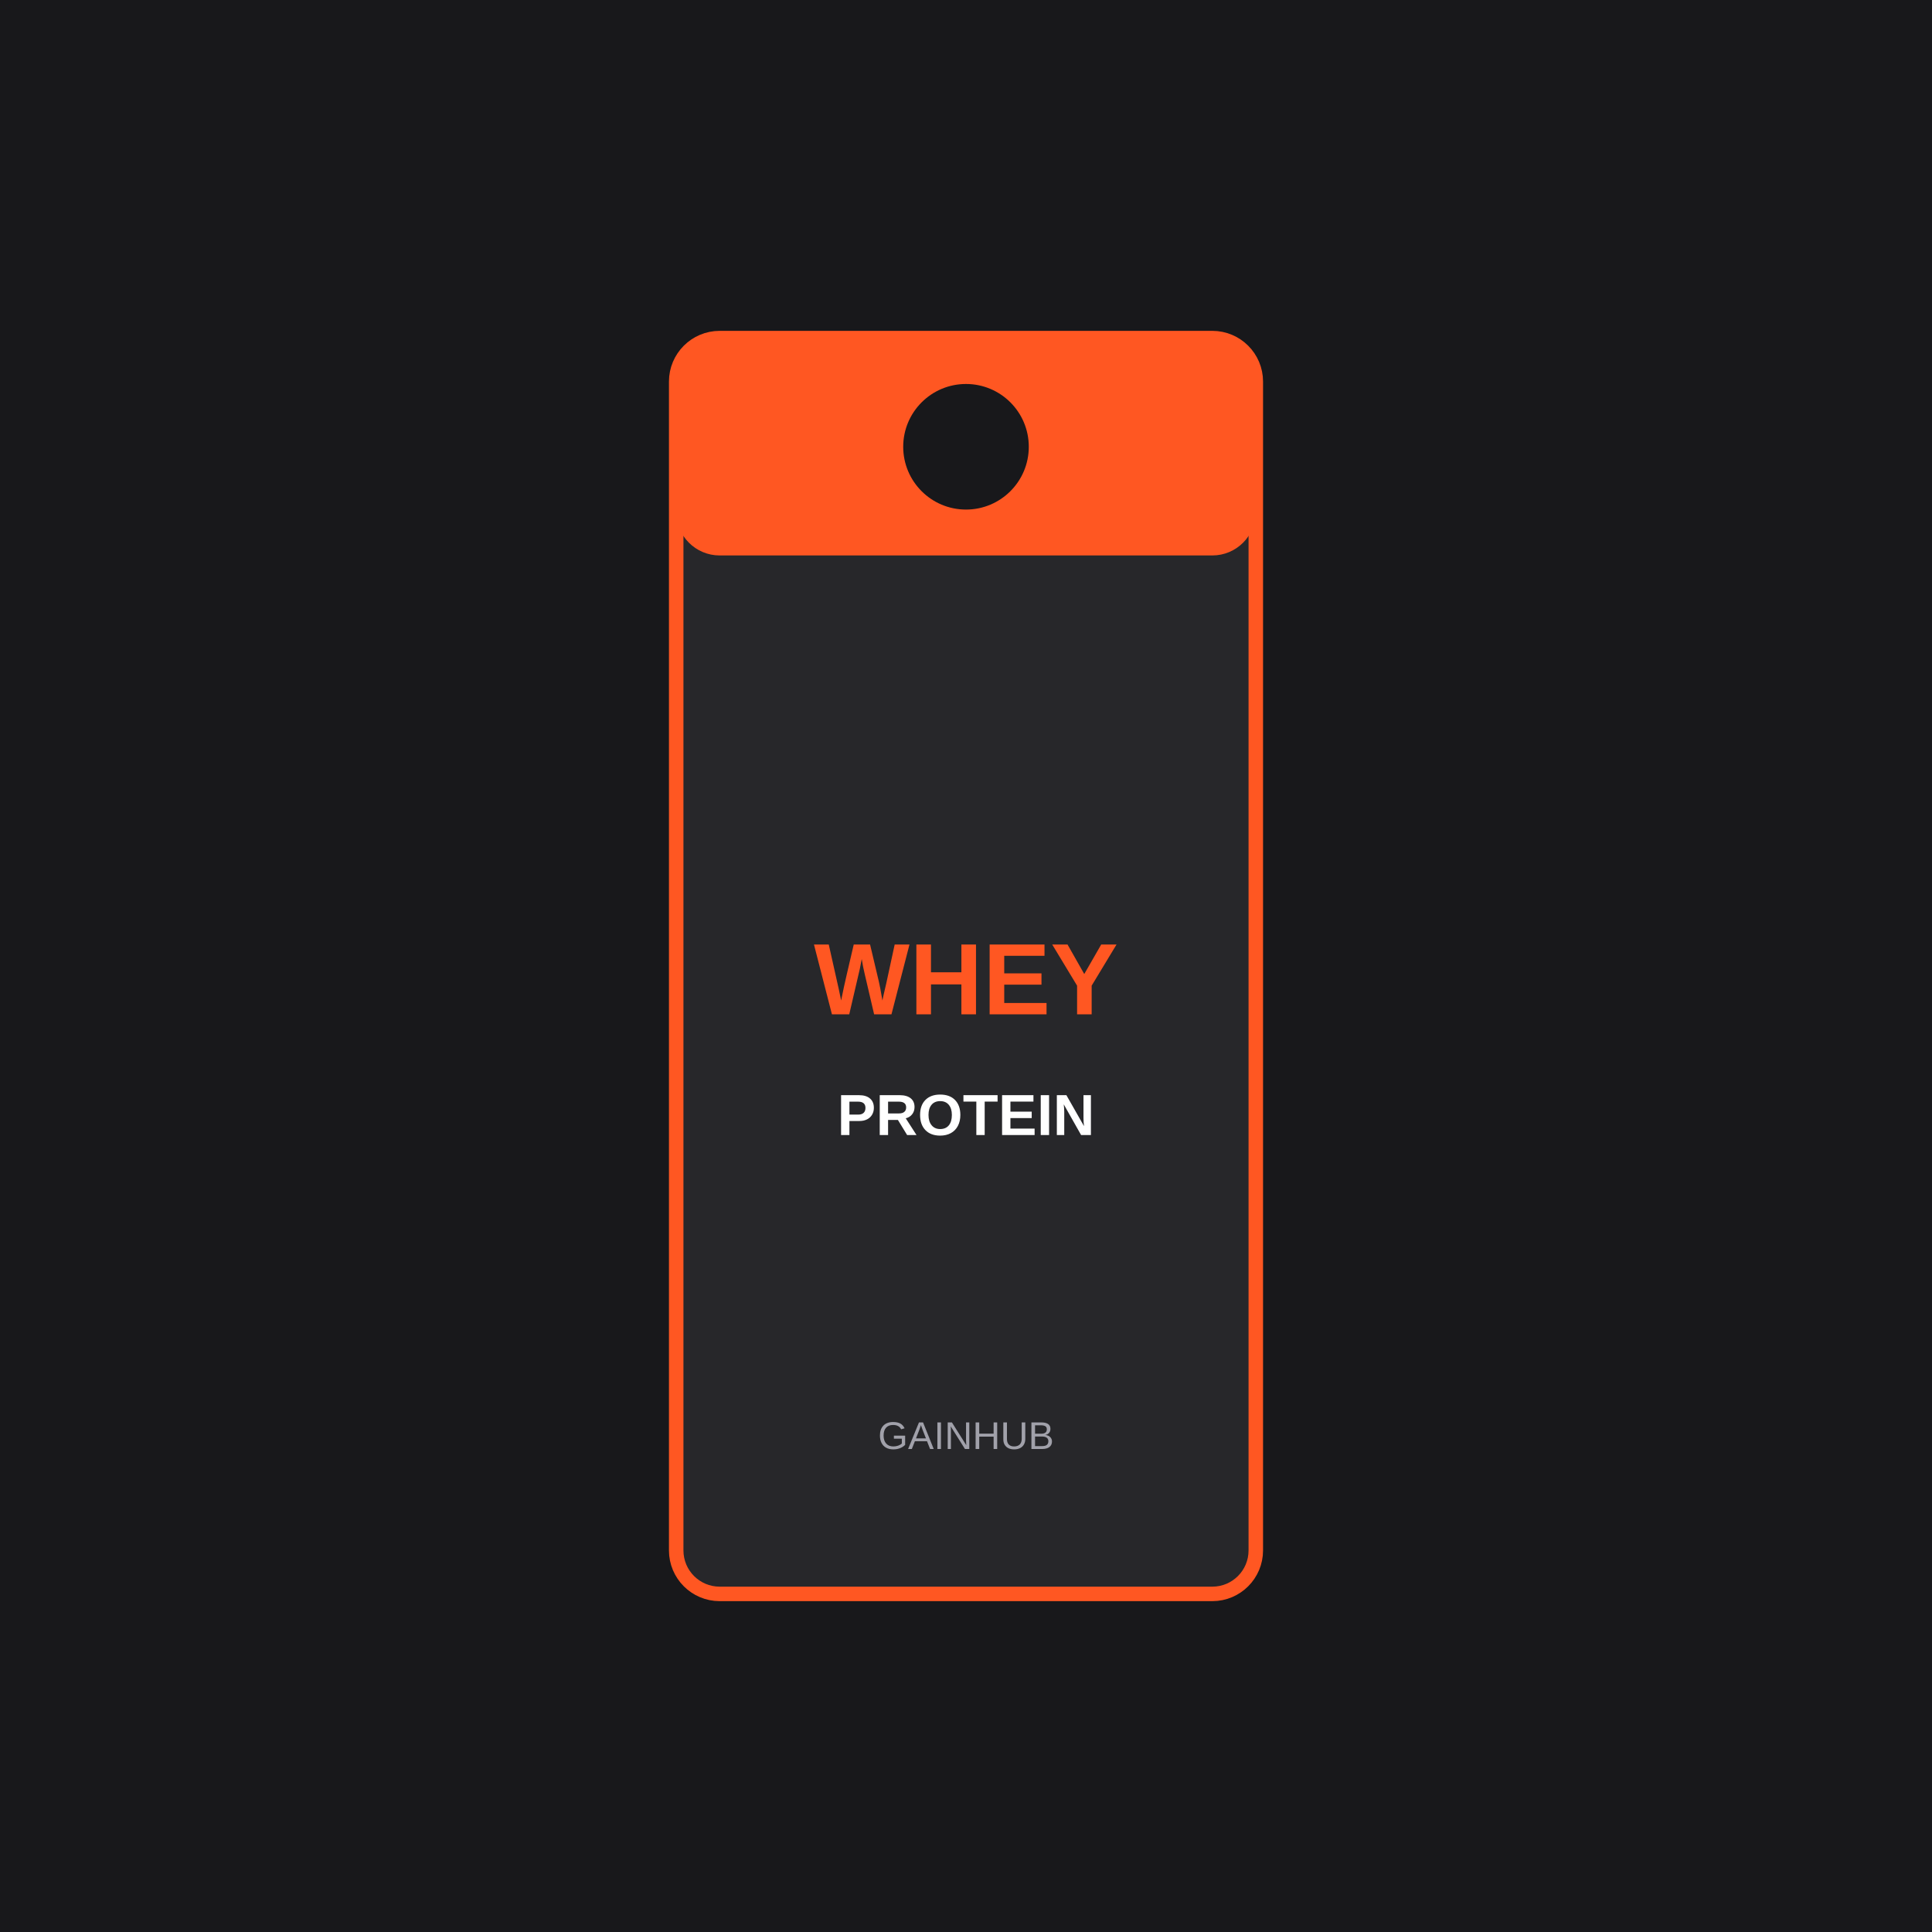
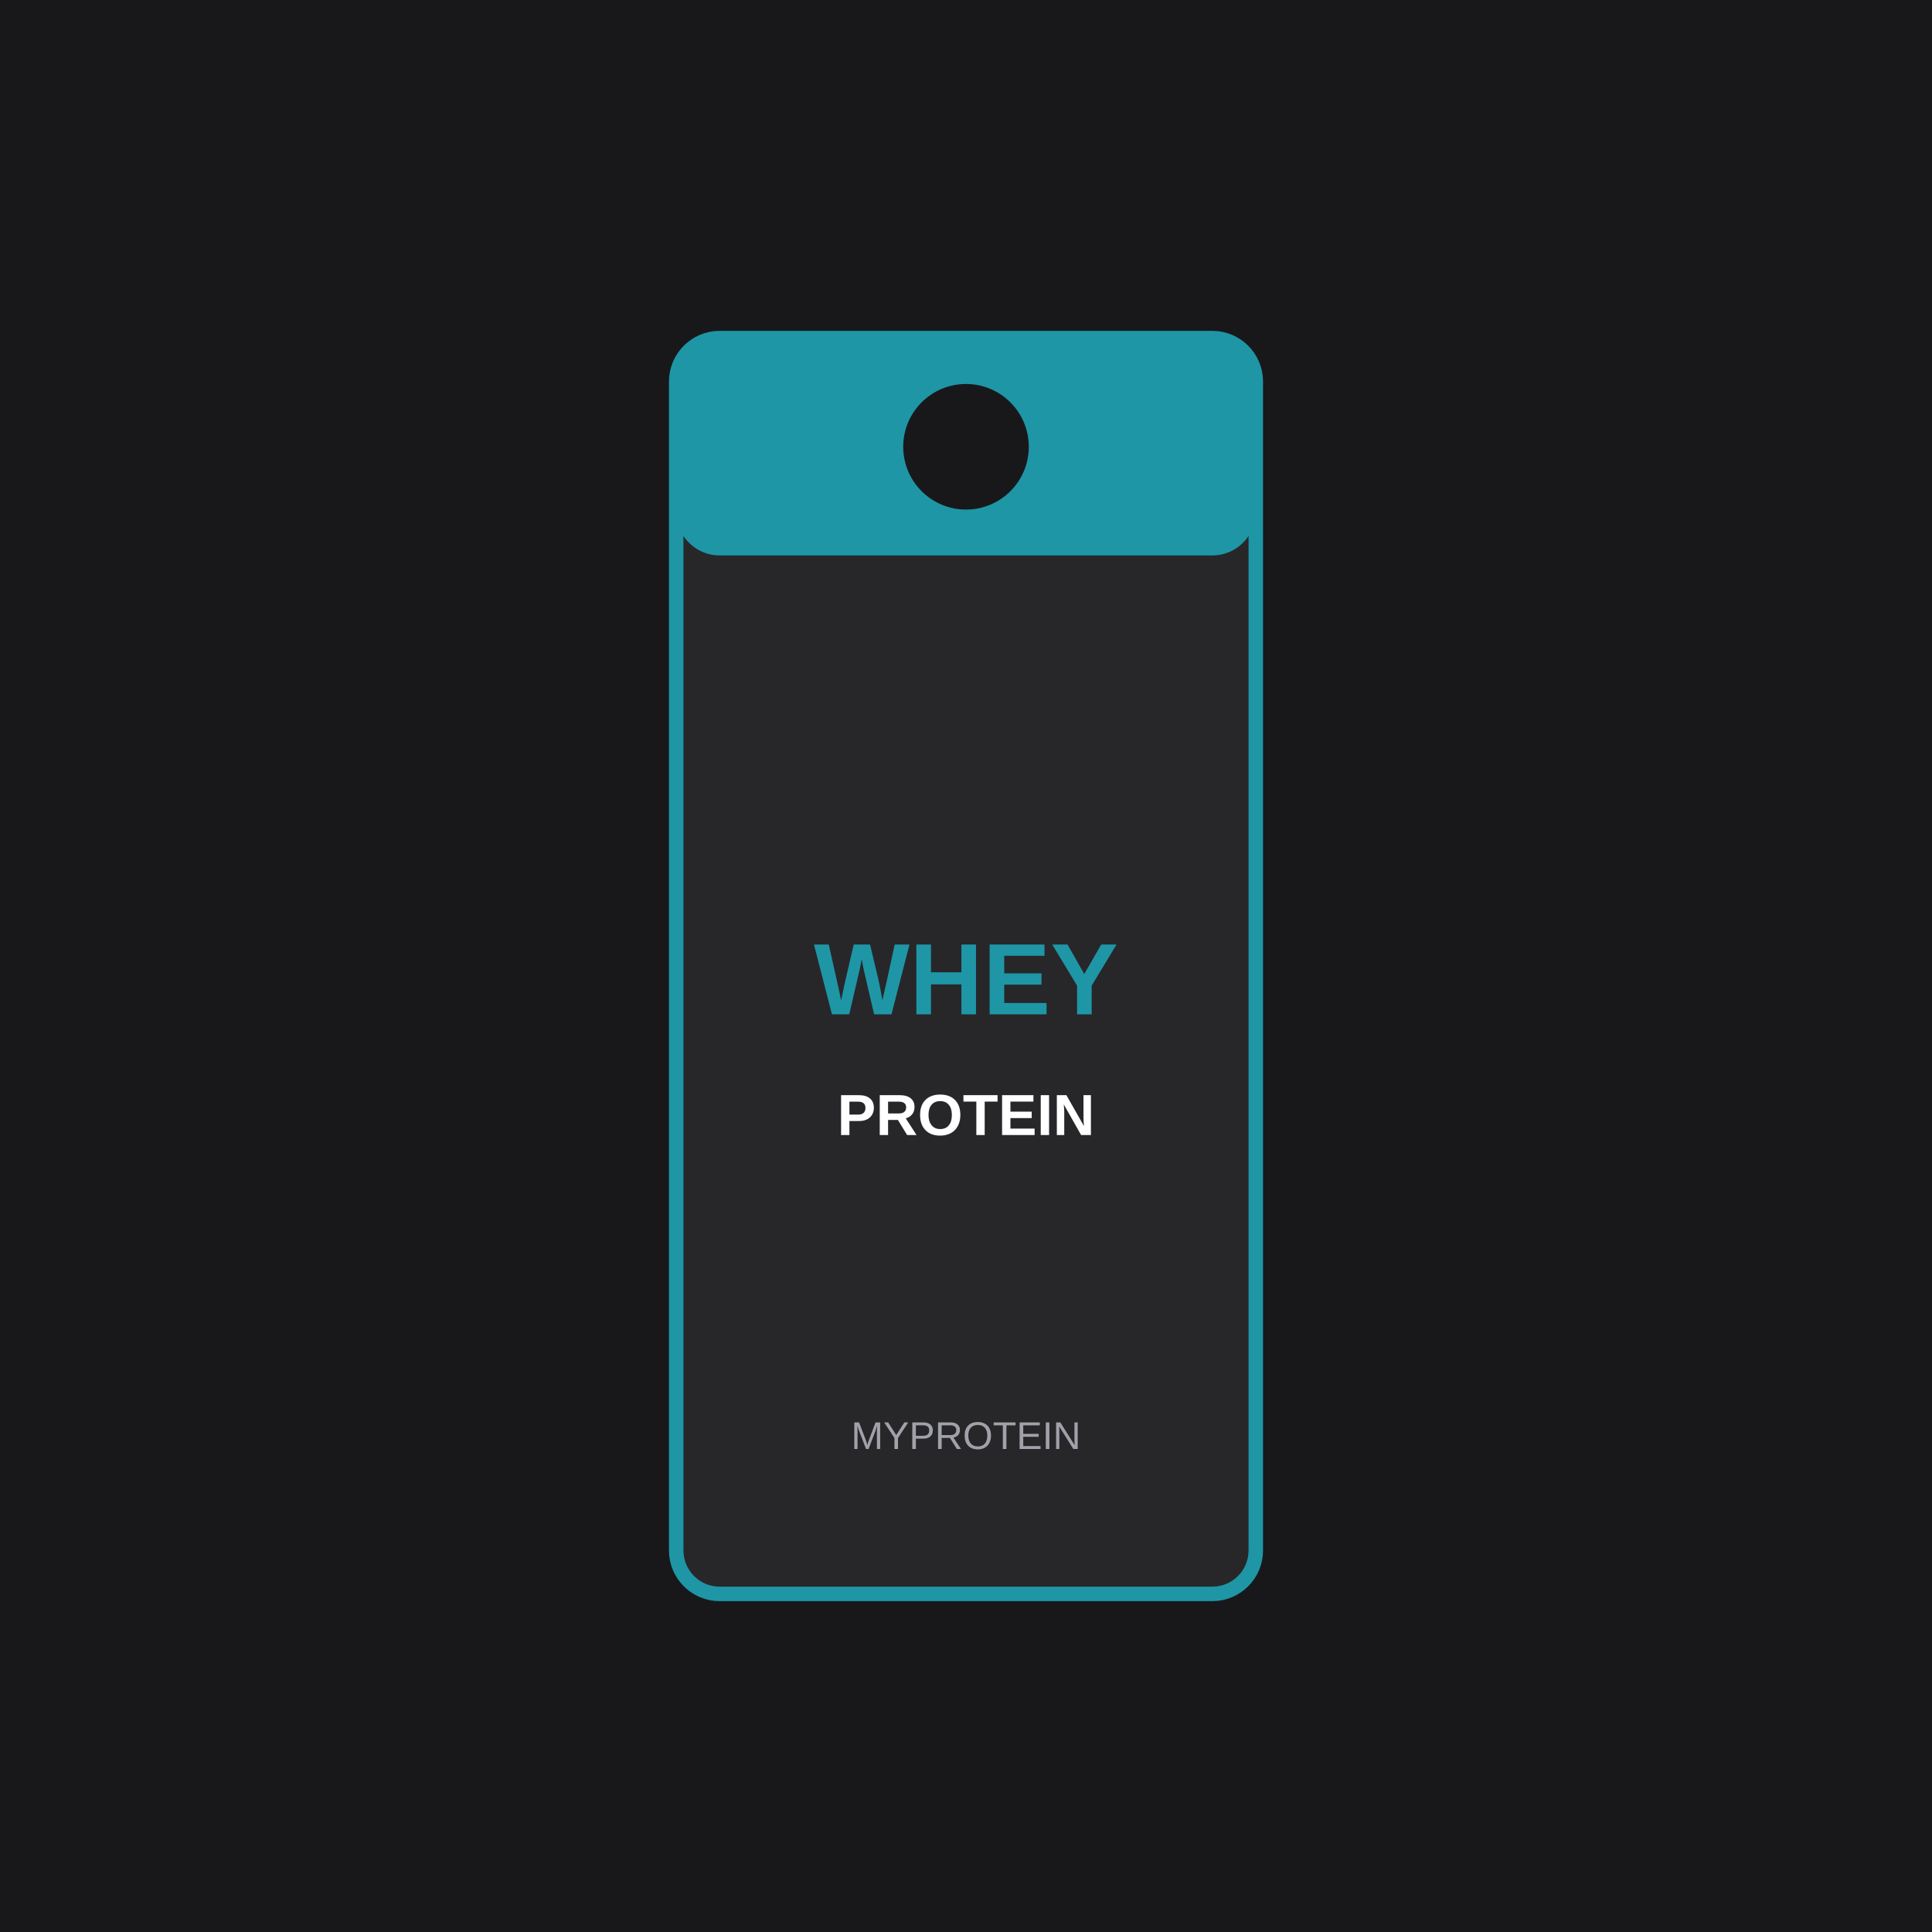
<svg xmlns="http://www.w3.org/2000/svg" viewBox="0 0 800 800">
  <rect width="800" height="800" fill="#18181b" />
-   <rect x="280" y="140" width="240" height="520" rx="18" fill="#27272a" stroke="#FF5722" stroke-width="6" />
-   <rect x="280" y="140" width="240" height="90" rx="18" fill="#FF5722" />
+   <rect x="280" y="140" width="240" height="520" rx="18" fill="#27272a" stroke="#1E96A6" stroke-width="6" />
+   <rect x="280" y="140" width="240" height="90" rx="18" fill="#1E96A6" />
  <circle cx="400" cy="185" r="26" fill="#18181b" />
-   <text x="400" y="420" font-family="Arial, sans-serif" font-size="42" font-weight="800" fill="#FF5722" text-anchor="middle">WHEY</text>
+   <text x="400" y="420" font-family="Arial, sans-serif" font-size="42" font-weight="800" fill="#1E96A6" text-anchor="middle">WHEY</text>
  <text x="400" y="470" font-family="Arial, sans-serif" font-size="24" font-weight="700" fill="#ffffff" text-anchor="middle">PROTEIN</text>
-   <text x="400" y="600" font-family="Arial, sans-serif" font-size="16" fill="#a1a1aa" text-anchor="middle">GAINHUB</text>
+   <text x="400" y="600" font-family="Arial, sans-serif" font-size="16" fill="#a1a1aa" text-anchor="middle">MYPROTEIN</text>
</svg>
